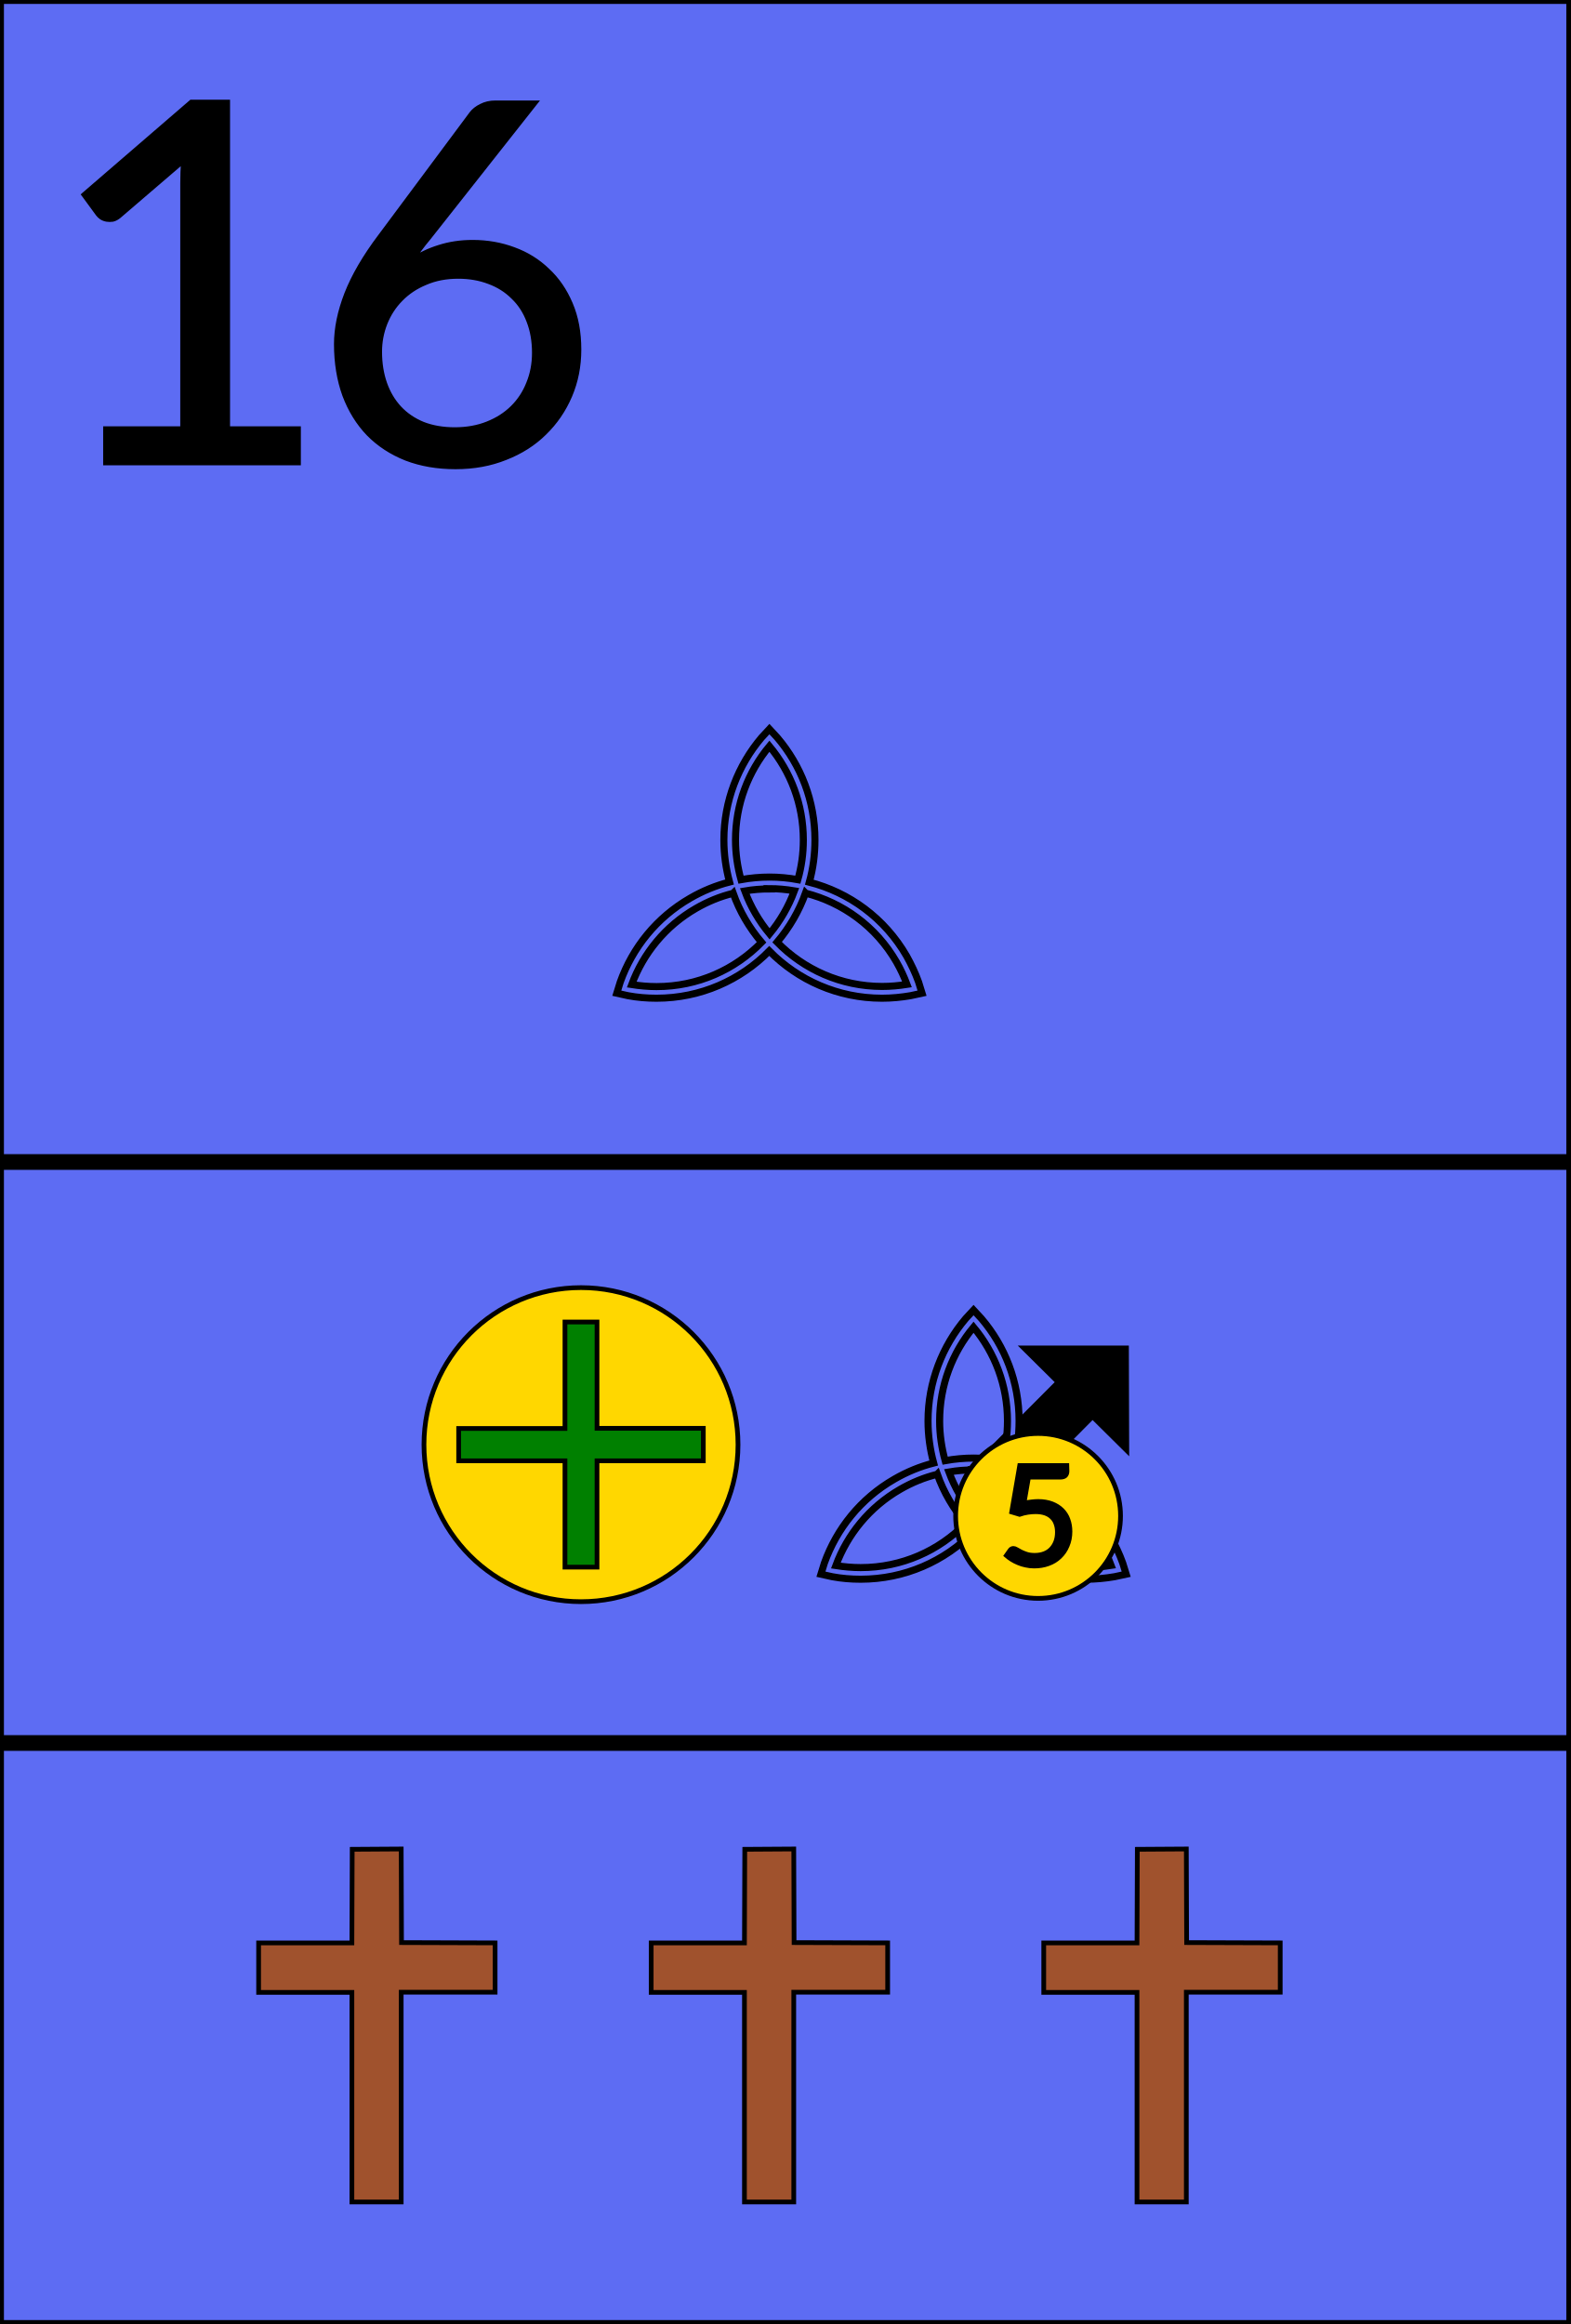
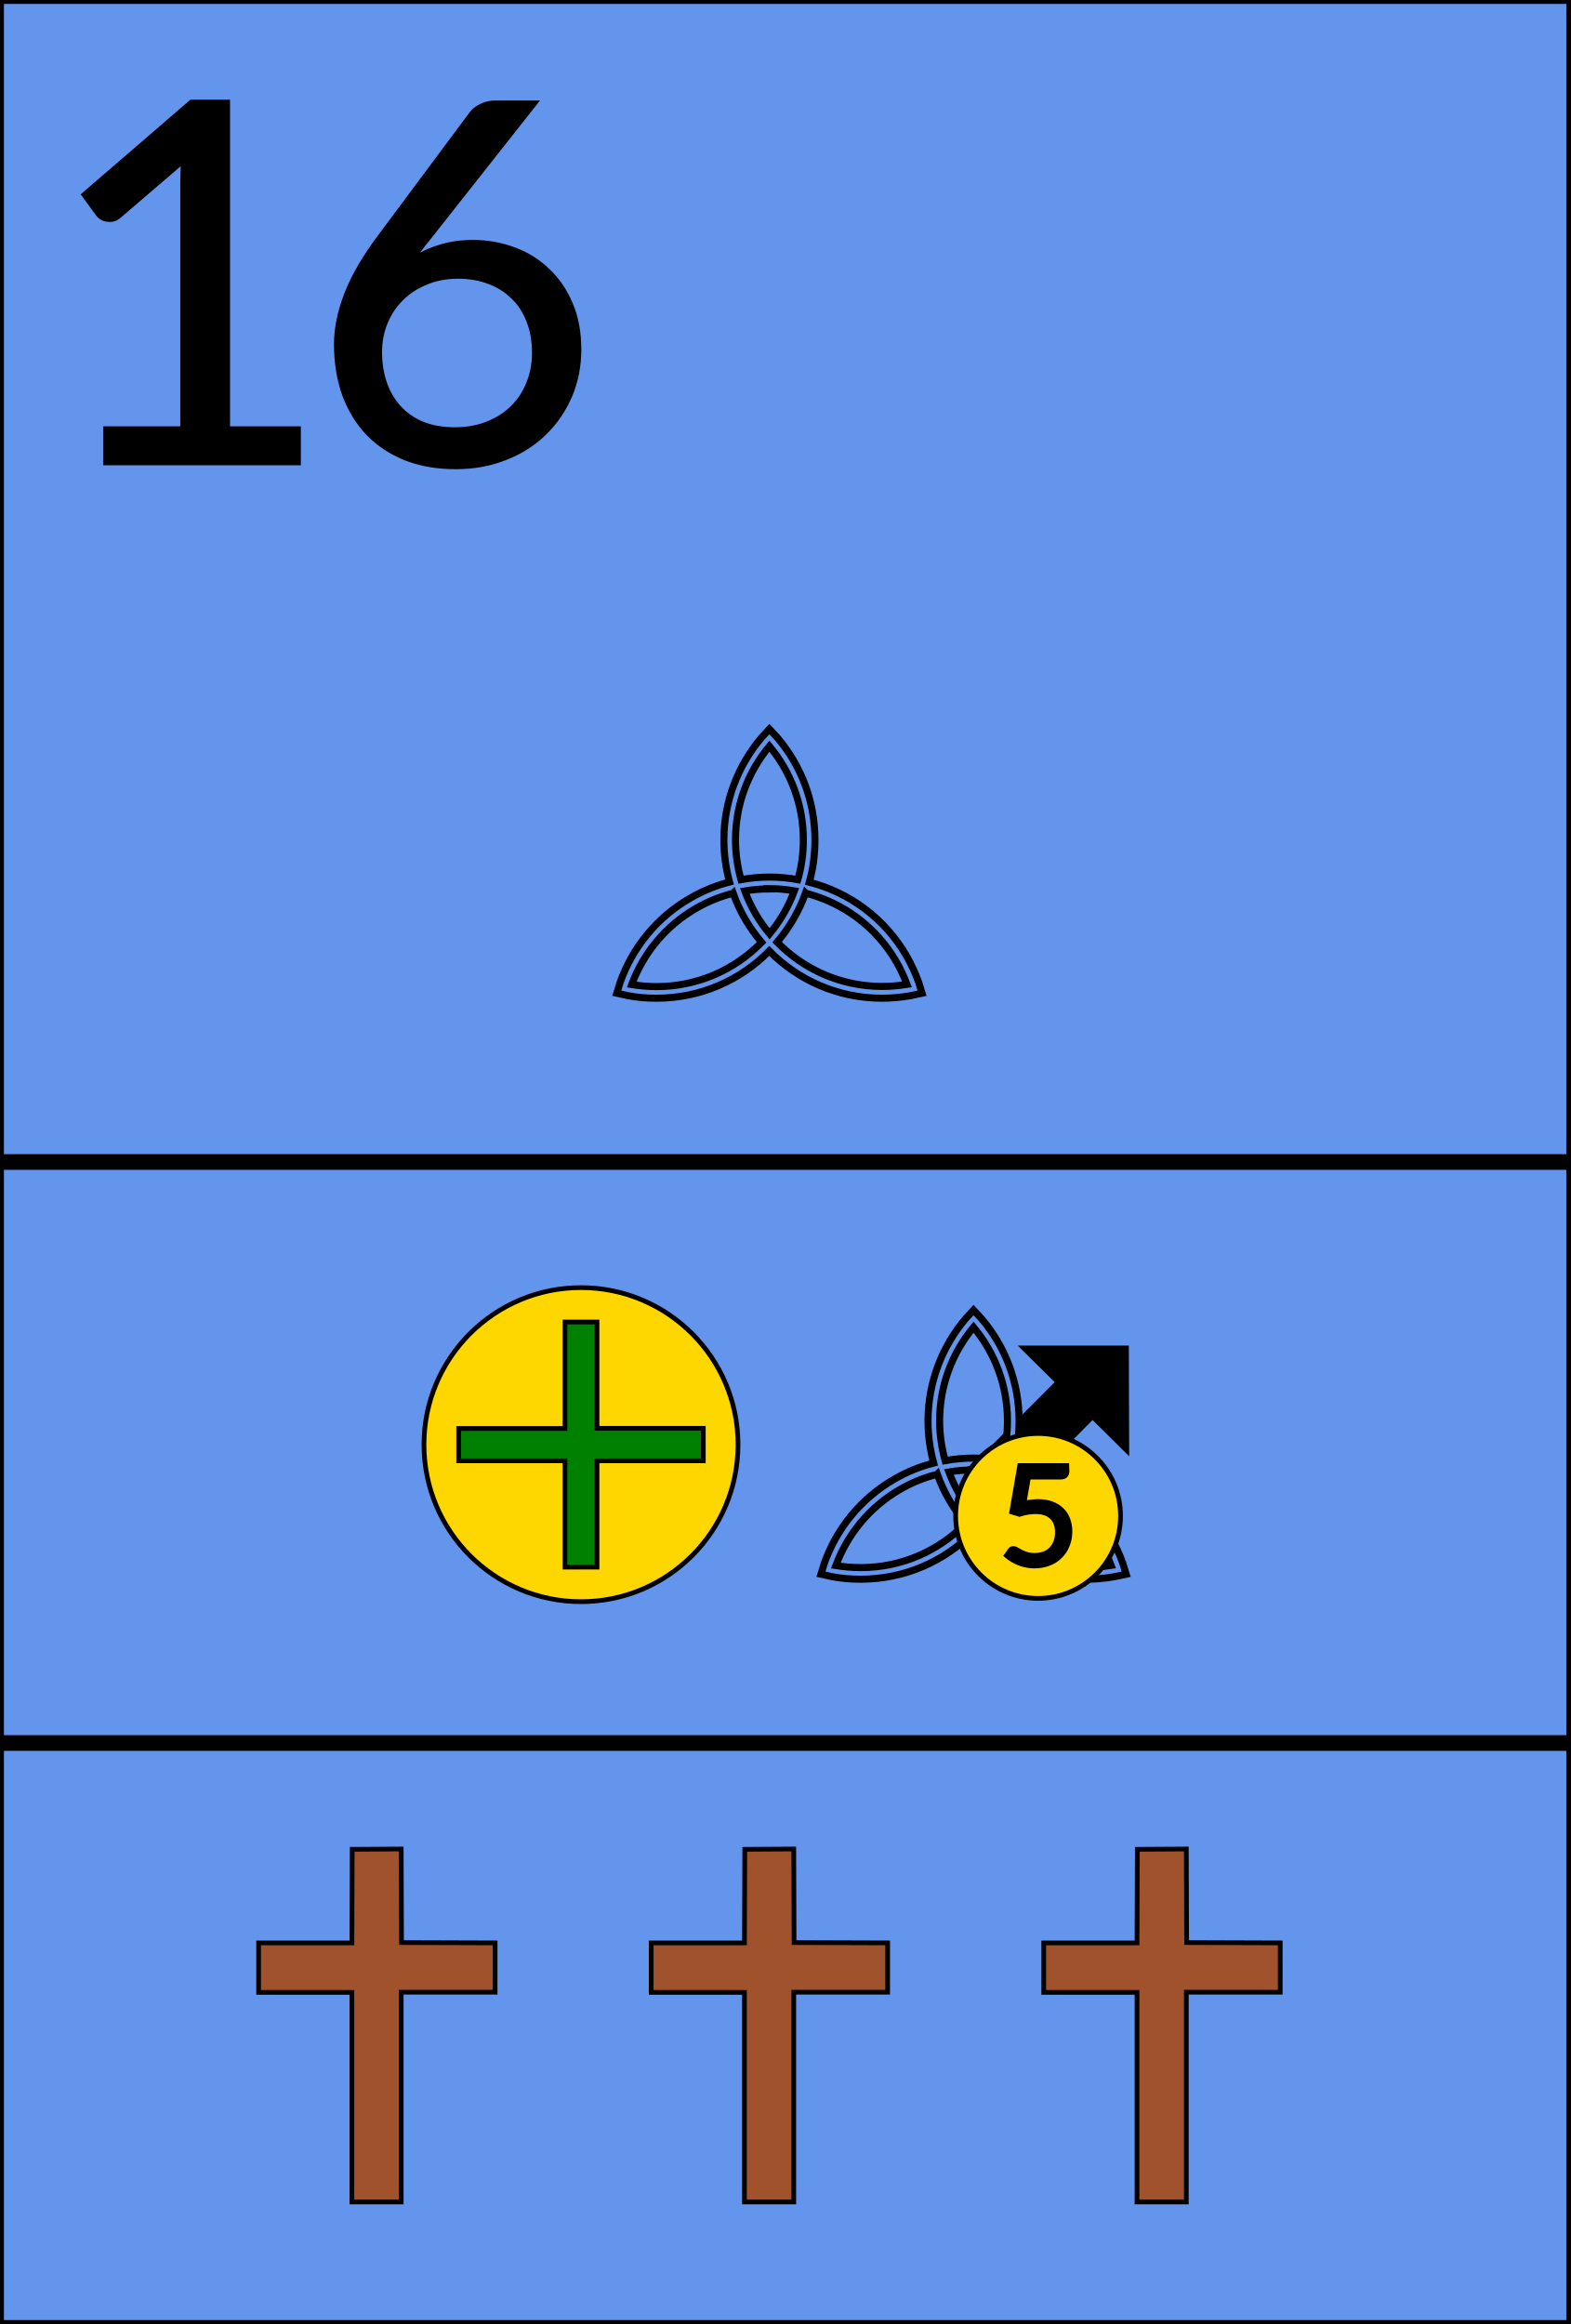
<svg xmlns="http://www.w3.org/2000/svg" height="148" width="100" viewbox="0 0 100 148">
-   <rect x="0" y="0" height="148" width="100" style="fill:#5d6cf3;stroke:#000000;stroke-width:0.5px" />
+   <rect x="0" y="0" height="148" width="100" style="fill:#6495ed;stroke:#000000;stroke-width:0.5px" />
  <line x1="0" y1="74" x2="100" y2="74" style="stroke:#000000;stroke-width:1px" />
  <line x1="0" y1="111" x2="100" y2="111" style="stroke:#000000;stroke-width:1px" />
  <g transform="translate(2,2)">
    <path d="m 4.72,25.30 H 9.63 V 9.66 q 0,-0.67 0.05,-1.42 L 5.60,11.74 Q 5.39,11.92 5.18,11.97 4.98,12.00 4.80,11.97 4.62,11.94 4.46,11.84 4.32,11.74 4.24,11.63 L 3.34,10.40 10.18,4.50 h 2.32 V 25.30 h 4.51 v 2.18 H 4.72 Z" style="fill:#000000;stroke:#000000;stroke-width:0.3px" />
  </g>
  <g transform="translate(19,2)">
    <path d="m 8.30,13.14 q -0.32,0.38 -0.59,0.75 -0.27,0.37 -0.54,0.72 0.82,-0.56 1.79,-0.86 0.99,-0.32 2.14,-0.32 1.39,0 2.62,0.46 1.23,0.45 2.14,1.33 0.93,0.86 1.47,2.14 0.54,1.26 0.54,2.90 0,1.58 -0.58,2.94 -0.58,1.36 -1.62,2.37 -1.02,1.01 -2.48,1.58 -1.44,0.58 -3.18,0.58 -1.73,0 -3.14,-0.54 -1.41,-0.56 -2.40,-1.57 -0.98,-1.02 -1.52,-2.46 -0.53,-1.46 -0.53,-3.25 0,-1.50 0.66,-3.20 0.67,-1.71 2.13,-3.65 l 5.82,-7.82 q 0.22,-0.29 0.61,-0.48 0.40,-0.21 0.91,-0.21 h 2.53 z M 5.18,20.40 q 0,1.10 0.32,2.02 0.32,0.91 0.93,1.57 0.62,0.66 1.50,1.02 0.90,0.35 2.03,0.35 1.15,0 2.08,-0.37 0.94,-0.37 1.60,-1.02 0.67,-0.66 1.02,-1.55 0.37,-0.90 0.37,-1.95 0,-1.12 -0.35,-2.02 Q 14.34,17.54 13.68,16.91 13.04,16.27 12.14,15.94 11.25,15.60 10.18,15.60 9.02,15.60 8.10,16.00 7.17,16.38 6.51,17.06 5.87,17.71 5.52,18.59 5.18,19.46 5.18,20.40 z" style="fill:#000000;stroke:#000000;stroke-width:0.3px" />
  </g>
  <g transform="translate(39,43)">
-     <path d="m 10.0,4.52 c 1.35,1.62 2.16,3.70 2.16,5.97 0,0.88 -0.12,1.72 -0.35,2.53 -1.19,-0.22 -2.41,-0.22 -3.62,0 -0.22,-0.80 -0.35,-1.65 -0.35,-2.53 0,-2.27 0.81,-4.35 2.16,-5.97 z m -0.02,9.07 c 0.54,0 1.08,0.05 1.61,0.14 -0.37,1.0 -0.91,1.93 -1.58,2.74 -0.67,-0.81 -1.21,-1.73 -1.58,-2.73 0.52,-0.09 1.04,-0.13 1.56,-0.13 z m -2.29,0.29 c 0.41,1.16 1.03,2.21 1.81,3.13 -1.70,1.74 -4.06,2.82 -6.69,2.82 -0.54,0 -1.07,-0.05 -1.58,-0.13 0.73,-1.97 2.13,-3.72 4.09,-4.85 0.76,-0.44 1.55,-0.76 2.36,-0.96 z m 4.62,0 c 2.35,0.60 4.47,2.11 5.78,4.38 0.27,0.47 0.49,0.95 0.67,1.43 -0.51,0.08 -1.04,0.13 -1.58,0.13 -2.62,0 -4.99,-1.08 -6.69,-2.82 0.78,-0.92 1.40,-1.98 1.81,-3.13 z m 7.41,6.37 -0.22,-0.71 c -0.20,-0.56 -0.46,-1.11 -0.76,-1.65 -1.40,-2.43 -3.67,-4.06 -6.20,-4.71 0.24,-0.86 0.36,-1.76 0.36,-2.69 0,-2.49 -0.90,-4.76 -2.40,-6.52 L 10.0,3.43 9.50,3.97 C 8.01,5.73 7.10,8.01 7.10,10.49 c 0,0.93 0.13,1.83 0.36,2.68 -0.86,0.22 -1.70,0.56 -2.51,1.03 -2.15,1.24 -3.67,3.16 -4.45,5.34 l -0.22,0.71 0.72,0.16 c 0.59,0.11 1.19,0.16 1.81,0.16 2.81,0 5.35,-1.15 7.18,-3.01 1.83,1.86 4.37,3.01 7.18,3.01 0.62,0 1.22,-0.06 1.81,-0.16 z" style="fill:#5d6cf3;stroke:#000000;stroke-width:0.45px" />
+     <path d="m 10.0,4.52 c 1.35,1.62 2.16,3.70 2.16,5.97 0,0.88 -0.12,1.72 -0.35,2.53 -1.19,-0.22 -2.41,-0.22 -3.62,0 -0.22,-0.80 -0.35,-1.65 -0.35,-2.53 0,-2.27 0.81,-4.35 2.16,-5.97 z m -0.02,9.07 c 0.54,0 1.08,0.05 1.61,0.14 -0.37,1.0 -0.91,1.93 -1.58,2.74 -0.67,-0.81 -1.21,-1.73 -1.58,-2.73 0.52,-0.09 1.04,-0.13 1.56,-0.13 z m -2.29,0.29 c 0.41,1.16 1.03,2.21 1.81,3.13 -1.70,1.74 -4.06,2.82 -6.69,2.82 -0.54,0 -1.07,-0.05 -1.58,-0.13 0.73,-1.97 2.13,-3.72 4.09,-4.85 0.76,-0.44 1.55,-0.76 2.36,-0.96 z m 4.62,0 c 2.35,0.60 4.47,2.11 5.78,4.38 0.27,0.47 0.49,0.95 0.67,1.43 -0.51,0.08 -1.04,0.13 -1.58,0.13 -2.62,0 -4.99,-1.08 -6.69,-2.82 0.78,-0.92 1.40,-1.98 1.81,-3.13 z m 7.41,6.37 -0.22,-0.71 c -0.20,-0.56 -0.46,-1.11 -0.76,-1.65 -1.40,-2.43 -3.67,-4.06 -6.20,-4.71 0.24,-0.86 0.36,-1.76 0.36,-2.69 0,-2.49 -0.90,-4.76 -2.40,-6.52 L 10.0,3.43 9.50,3.97 C 8.01,5.73 7.10,8.01 7.10,10.49 c 0,0.93 0.13,1.83 0.36,2.68 -0.86,0.22 -1.70,0.56 -2.51,1.03 -2.15,1.24 -3.67,3.16 -4.45,5.34 l -0.22,0.71 0.72,0.16 c 0.59,0.11 1.19,0.16 1.81,0.16 2.81,0 5.35,-1.15 7.18,-3.01 1.83,1.86 4.37,3.01 7.18,3.01 0.62,0 1.22,-0.06 1.81,-0.16 z" style="fill:#6495ed;stroke:#000000;stroke-width:0.45px" />
  </g>
  <g transform="translate(27,80)">
    <circle cx="10" cy="12" r="10" style="fill:#ffd700;stroke:#000000;stroke-width:0.3px" />
    <path d="m 11.02,4.19 v 6.77 h 6.77 v 2.07 h -6.77 v 6.77 H 8.98 V 13.03 H 2.21 V 10.97 H 8.98 V 4.19 z" style="fill:#008000;stroke:#000000;stroke-width:0.3px" />
  </g>
  <g transform="translate(52,80)">
    <path d="m 12.65,10.76 2.73,-2.74 -1.10,-1.09 -1.10,-1.09 3.28,0 3.28,0 0.01,3.27 0.01,3.27 -1.09,-1.08 -1.09,-1.08 -2.72,2.74 -2.72,2.74 -0.63,-0.62 c -0.35,-0.34 -0.84,-0.83 -1.10,-1.08 L 9.92,13.51 z" style="fill:#000000;stroke:#000000;stroke-width:0.3px" />
-     <path d="m 10.0,4.52 c 1.35,1.62 2.16,3.70 2.16,5.97 0,0.88 -0.12,1.72 -0.35,2.53 -1.19,-0.22 -2.41,-0.22 -3.62,0 -0.22,-0.80 -0.35,-1.65 -0.35,-2.53 0,-2.27 0.81,-4.35 2.16,-5.97 z m -0.02,9.07 c 0.54,0 1.08,0.05 1.61,0.14 -0.37,1.0 -0.91,1.93 -1.58,2.74 -0.67,-0.81 -1.21,-1.73 -1.58,-2.73 0.52,-0.09 1.04,-0.13 1.56,-0.13 z m -2.29,0.29 c 0.41,1.16 1.03,2.21 1.81,3.13 -1.70,1.74 -4.06,2.82 -6.69,2.82 -0.54,0 -1.07,-0.05 -1.58,-0.13 0.73,-1.97 2.13,-3.72 4.09,-4.85 0.76,-0.44 1.55,-0.76 2.36,-0.96 z m 4.62,0 c 2.35,0.60 4.47,2.11 5.78,4.38 0.27,0.47 0.49,0.95 0.67,1.43 -0.51,0.08 -1.04,0.13 -1.58,0.13 -2.62,0 -4.99,-1.08 -6.69,-2.82 0.78,-0.92 1.40,-1.98 1.81,-3.13 z m 7.41,6.37 -0.22,-0.71 c -0.20,-0.56 -0.46,-1.11 -0.76,-1.65 -1.40,-2.43 -3.67,-4.06 -6.20,-4.71 0.24,-0.86 0.36,-1.76 0.36,-2.69 0,-2.49 -0.90,-4.76 -2.40,-6.52 L 10.0,3.43 9.50,3.97 C 8.01,5.73 7.10,8.01 7.10,10.49 c 0,0.93 0.13,1.83 0.36,2.68 -0.86,0.22 -1.70,0.56 -2.51,1.03 -2.15,1.24 -3.67,3.16 -4.45,5.34 l -0.22,0.71 0.72,0.16 c 0.59,0.11 1.19,0.16 1.81,0.16 2.81,0 5.35,-1.15 7.18,-3.01 1.83,1.86 4.37,3.01 7.18,3.01 0.62,0 1.22,-0.06 1.81,-0.16 z" style="fill:#5d6cf3;stroke:#000000;stroke-width:0.45px" />
+     <path d="m 10.0,4.52 c 1.35,1.62 2.16,3.70 2.16,5.97 0,0.88 -0.12,1.72 -0.35,2.53 -1.19,-0.22 -2.41,-0.22 -3.62,0 -0.22,-0.80 -0.35,-1.65 -0.35,-2.53 0,-2.27 0.81,-4.35 2.16,-5.97 z m -0.02,9.07 c 0.54,0 1.08,0.05 1.61,0.14 -0.37,1.0 -0.91,1.93 -1.58,2.74 -0.67,-0.81 -1.21,-1.73 -1.58,-2.73 0.52,-0.09 1.04,-0.13 1.56,-0.13 z m -2.29,0.29 c 0.41,1.16 1.03,2.21 1.81,3.13 -1.70,1.74 -4.06,2.82 -6.69,2.82 -0.54,0 -1.07,-0.05 -1.58,-0.13 0.73,-1.97 2.13,-3.72 4.09,-4.85 0.76,-0.44 1.55,-0.76 2.36,-0.96 z m 4.62,0 c 2.35,0.60 4.47,2.11 5.78,4.38 0.27,0.47 0.49,0.95 0.67,1.43 -0.51,0.08 -1.04,0.13 -1.58,0.13 -2.62,0 -4.99,-1.08 -6.69,-2.82 0.78,-0.92 1.40,-1.98 1.81,-3.13 z m 7.41,6.37 -0.22,-0.71 c -0.20,-0.56 -0.46,-1.11 -0.76,-1.65 -1.40,-2.43 -3.67,-4.06 -6.20,-4.71 0.24,-0.86 0.36,-1.76 0.36,-2.69 0,-2.49 -0.90,-4.76 -2.40,-6.52 L 10.0,3.43 9.50,3.97 C 8.01,5.73 7.10,8.01 7.10,10.49 c 0,0.93 0.13,1.83 0.36,2.68 -0.86,0.22 -1.70,0.56 -2.51,1.03 -2.15,1.24 -3.67,3.16 -4.45,5.34 l -0.22,0.71 0.72,0.16 c 0.59,0.11 1.19,0.16 1.81,0.16 2.81,0 5.35,-1.15 7.18,-3.01 1.83,1.86 4.37,3.01 7.18,3.01 0.62,0 1.22,-0.06 1.81,-0.16 z" style="fill:#6495ed;stroke:#000000;stroke-width:0.45px" />
    <circle cx="14.11" cy="16.54" r="5.25" style="fill:#ffd700;stroke:#000000;stroke-width:0.3px" />
    <path d="m 15.95,13.69 q 0,0.17 -0.10,0.28 -0.10,0.10 -0.35,0.10 H 13.50 l -0.29,1.66 q 0.25,-0.06 0.47,-0.08 0.23,-0.03 0.44,-0.03 0.49,0 0.88,0.15 0.38,0.15 0.63,0.40 0.26,0.26 0.38,0.60 0.13,0.35 0.13,0.76 0,0.50 -0.18,0.91 -0.17,0.41 -0.48,0.70 -0.30,0.29 -0.72,0.44 -0.41,0.15 -0.90,0.15 -0.28,0 -0.54,-0.06 -0.25,-0.05 -0.48,-0.15 -0.22,-0.09 -0.41,-0.21 -0.19,-0.12 -0.34,-0.25 l 0.24,-0.34 q 0.08,-0.11 0.21,-0.11 0.09,0 0.20,0.07 0.11,0.07 0.27,0.15 0.16,0.08 0.37,0.15 0.22,0.07 0.51,0.07 0.33,0 0.60,-0.10 0.27,-0.10 0.46,-0.30 0.19,-0.20 0.29,-0.47 0.10,-0.27 0.10,-0.61 0,-0.30 -0.09,-0.54 -0.08,-0.24 -0.26,-0.41 -0.17,-0.17 -0.43,-0.26 -0.26,-0.09 -0.61,-0.09 -0.24,0 -0.50,0.04 -0.26,0.04 -0.52,0.13 l -0.50,-0.15 0.51,-2.96 h 3.00 z" style="fill:#000000;stroke:#000000;stroke-width:0.3px" />
  </g>
  <g transform="translate(14,117)">
    <path d="M 8.41,16.56 V 9.88 H 5.44 2.47 V 8.30 6.73 h 2.97 2.97 l 0.01,-2.98 0.01,-2.98 1.56,-0.01 1.56,-0.01 0.01,2.98 0.01,2.98 2.98,0.01 2.98,0.01 v 1.57 1.57 h -2.99 -2.99 v 6.68 6.68 H 9.98 8.41 Z" style="fill:#a0522d;stroke:#000000;stroke-width:0.3px" />
  </g>
  <g transform="translate(39,117)">
    <path d="M 8.41,16.56 V 9.88 H 5.44 2.47 V 8.30 6.73 h 2.97 2.97 l 0.01,-2.98 0.01,-2.98 1.56,-0.01 1.56,-0.01 0.01,2.98 0.01,2.98 2.98,0.01 2.98,0.01 v 1.57 1.57 h -2.99 -2.99 v 6.68 6.68 H 9.98 8.41 Z" style="fill:#a0522d;stroke:#000000;stroke-width:0.3px" />
  </g>
  <g transform="translate(64,117)">
    <path d="M 8.41,16.56 V 9.88 H 5.44 2.47 V 8.30 6.73 h 2.97 2.97 l 0.01,-2.98 0.01,-2.98 1.56,-0.01 1.56,-0.01 0.01,2.98 0.01,2.98 2.98,0.01 2.98,0.01 v 1.57 1.57 h -2.99 -2.99 v 6.68 6.68 H 9.98 8.41 Z" style="fill:#a0522d;stroke:#000000;stroke-width:0.3px" />
  </g>
</svg>
